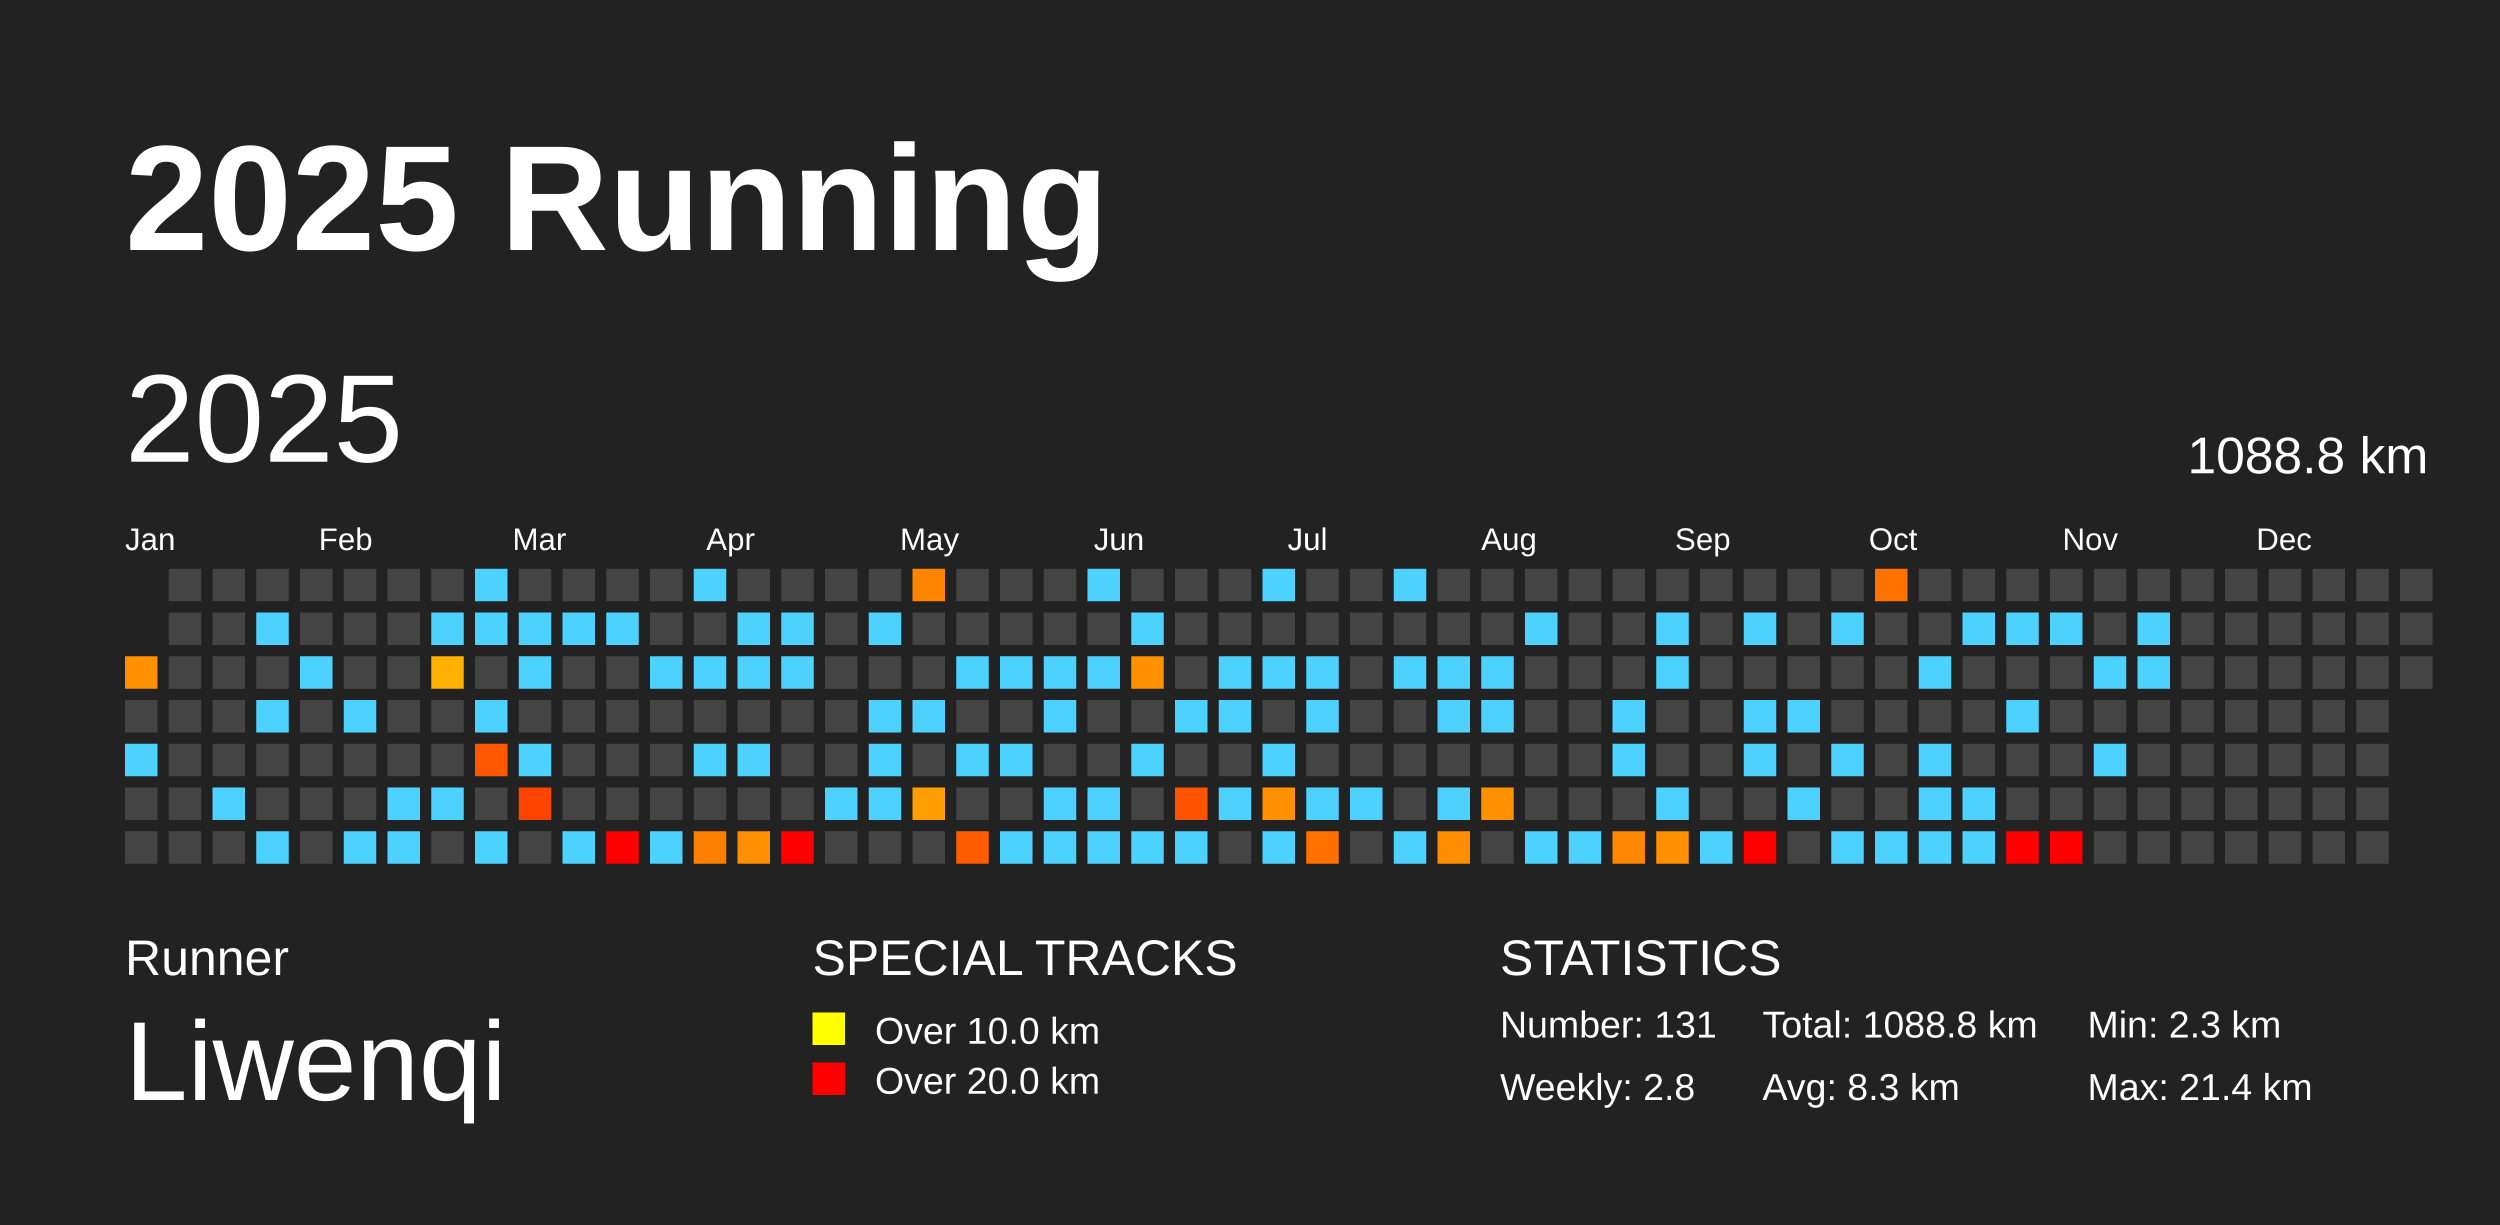
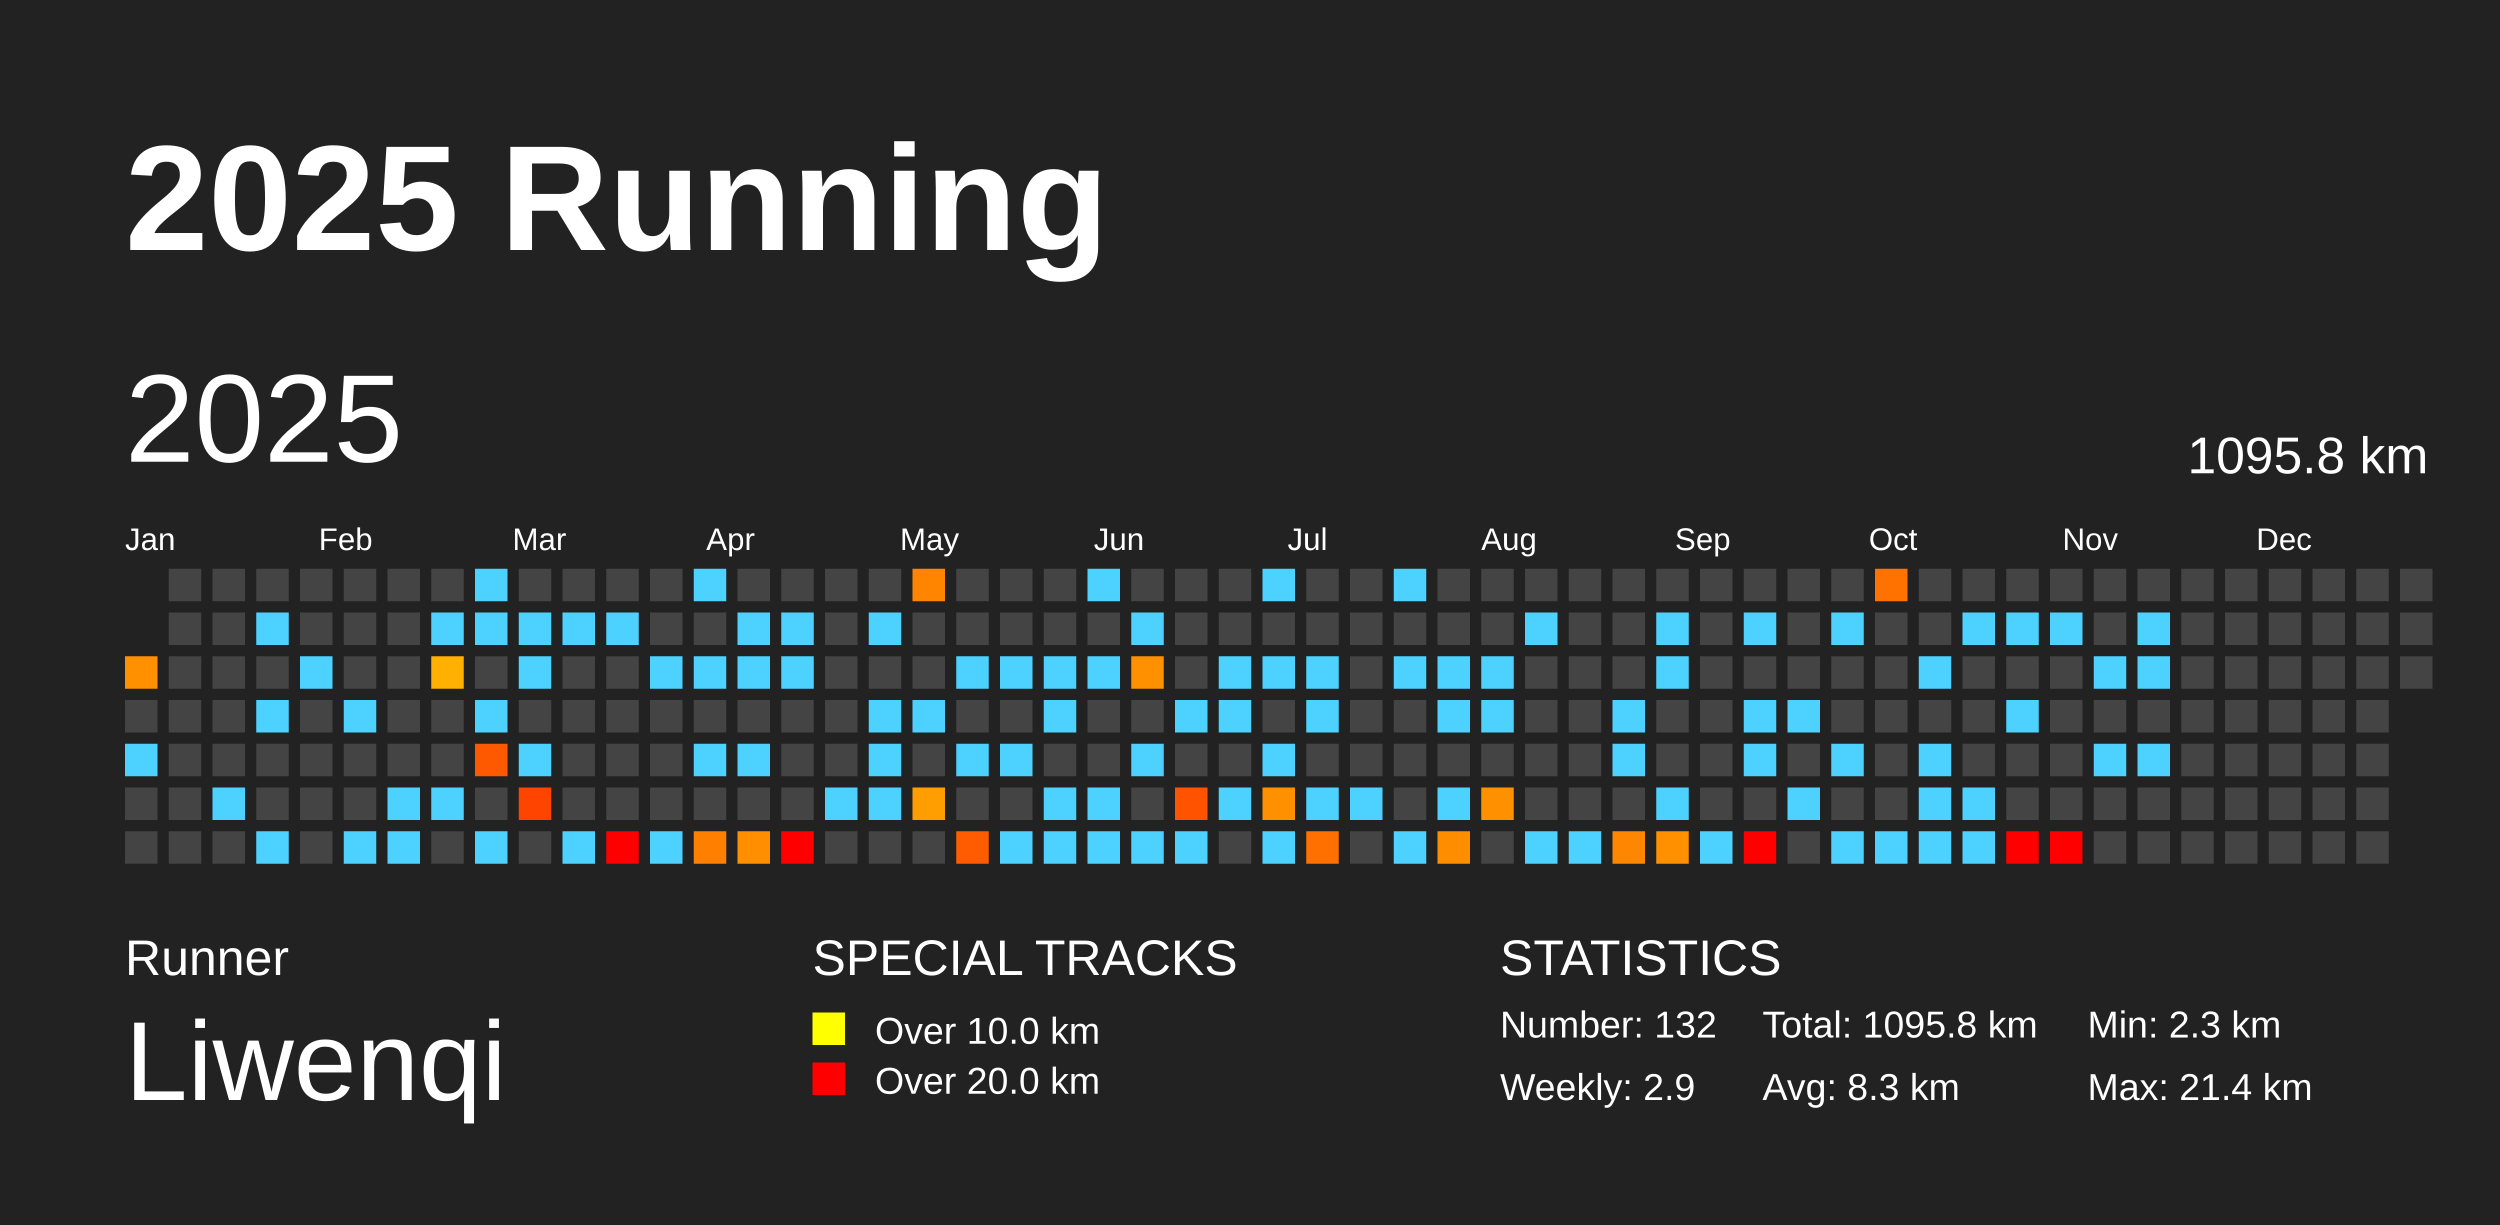
<svg xmlns="http://www.w3.org/2000/svg" baseProfile="full" height="98mm" version="1.1" viewBox="0,0,200,98" width="200mm">
  <defs />
  <rect fill="#222222" height="98" width="200" x="0" y="0" />
  <text fill="#FFFFFF" style="font-size:12px; font-family:Arial; font-weight:bold;" x="10" y="20">2025 Running</text>
  <text fill="#FFFFFF" style="font-size:4px; font-family:Arial" x="10" y="78">Runner</text>
  <text fill="#FFFFFF" style="font-size:9px; font-family:Arial" x="10" y="88">Liwenqi</text>
  <text fill="#FFFFFF" style="font-size:4px; font-family:Arial" x="65" y="78">SPECIAL TRACKS</text>
  <rect fill="yellow" height="2.6" width="2.6" x="65" y="81" />
  <text fill="#FFFFFF" style="font-size:3px; font-family:Arial" x="70" y="83.5">Over 10.0 km</text>
  <rect fill="red" height="2.6" width="2.6" x="65" y="85" />
  <text fill="#FFFFFF" style="font-size:3px; font-family:Arial" x="70" y="87.5">Over 20.0 km</text>
  <text fill="#FFFFFF" style="font-size:4px; font-family:Arial" x="120" y="78">STATISTICS</text>
-   <text fill="#FFFFFF" style="font-size:3px; font-family:Arial" x="120" y="83">Number: 131</text>
-   <text fill="#FFFFFF" style="font-size:3px; font-family:Arial" x="120" y="88">Weekly: 2.8</text>
-   <text fill="#FFFFFF" style="font-size:3px; font-family:Arial" x="141" y="83">Total: 1088.8 km</text>
+   <text fill="#FFFFFF" style="font-size:3px; font-family:Arial" x="120" y="83">Number: 132</text>
+   <text fill="#FFFFFF" style="font-size:3px; font-family:Arial" x="120" y="88">Weekly: 2.9</text>
+   <text fill="#FFFFFF" style="font-size:3px; font-family:Arial" x="141" y="83">Total: 1095.8 km</text>
  <text fill="#FFFFFF" style="font-size:3px; font-family:Arial" x="141" y="88">Avg: 8.3 km</text>
  <text fill="#FFFFFF" style="font-size:3px; font-family:Arial" x="167" y="83">Min: 2.3 km</text>
  <text fill="#FFFFFF" style="font-size:3px; font-family:Arial" x="167" y="88">Max: 21.4 km</text>
  <text dominant-baseline="hanging" fill="#FFFFFF" style="font-size:10.0px; font-family:Arial;" x="10" y="30">2025</text>
-   <text dominant-baseline="hanging" fill="#FFFFFF" style="font-size:4.125px; font-family:Arial;" x="175" y="35">1088.8 km</text>
+   <text dominant-baseline="hanging" fill="#FFFFFF" style="font-size:4.125px; font-family:Arial;" x="175" y="35">1095.8 km</text>
  <text fill="#FFFFFF" style="font-size:2.5px; font-family:Arial" x="10.0" y="44">Jan</text>
  <text fill="#FFFFFF" style="font-size:2.5px; font-family:Arial" x="25.5" y="44">Feb</text>
  <text fill="#FFFFFF" style="font-size:2.5px; font-family:Arial" x="41.0" y="44">Mar</text>
  <text fill="#FFFFFF" style="font-size:2.5px; font-family:Arial" x="56.5" y="44">Apr</text>
  <text fill="#FFFFFF" style="font-size:2.5px; font-family:Arial" x="72.0" y="44">May</text>
  <text fill="#FFFFFF" style="font-size:2.5px; font-family:Arial" x="87.5" y="44">Jun</text>
  <text fill="#FFFFFF" style="font-size:2.5px; font-family:Arial" x="103.0" y="44">Jul</text>
  <text fill="#FFFFFF" style="font-size:2.5px; font-family:Arial" x="118.5" y="44">Aug</text>
  <text fill="#FFFFFF" style="font-size:2.5px; font-family:Arial" x="134.0" y="44">Sep</text>
  <text fill="#FFFFFF" style="font-size:2.5px; font-family:Arial" x="149.5" y="44">Oct</text>
  <text fill="#FFFFFF" style="font-size:2.5px; font-family:Arial" x="165.0" y="44">Nov</text>
  <text fill="#FFFFFF" style="font-size:2.5px; font-family:Arial" x="180.5" y="44">Dec</text>
  <rect fill="#ff9000" height="2.6" width="2.6" x="10.0" y="52.5" />
  <rect fill="#444444" height="2.6" width="2.6" x="10.0" y="56.0" />
  <rect fill="#4dd2ff" height="2.6" width="2.6" x="10.0" y="59.5" />
  <rect fill="#444444" height="2.6" width="2.6" x="10.0" y="63.0" />
  <rect fill="#444444" height="2.6" width="2.6" x="10.0" y="66.5" />
  <rect fill="#444444" height="2.6" width="2.6" x="13.5" y="45.5" />
  <rect fill="#444444" height="2.6" width="2.6" x="13.5" y="49.0" />
  <rect fill="#444444" height="2.6" width="2.6" x="13.5" y="52.5" />
  <rect fill="#444444" height="2.6" width="2.6" x="13.5" y="56.0" />
  <rect fill="#444444" height="2.6" width="2.6" x="13.5" y="59.5" />
  <rect fill="#444444" height="2.6" width="2.6" x="13.5" y="63.0" />
  <rect fill="#444444" height="2.6" width="2.6" x="13.5" y="66.5" />
  <rect fill="#444444" height="2.6" width="2.6" x="17.0" y="45.5" />
  <rect fill="#444444" height="2.6" width="2.6" x="17.0" y="49.0" />
  <rect fill="#444444" height="2.6" width="2.6" x="17.0" y="52.5" />
  <rect fill="#444444" height="2.6" width="2.6" x="17.0" y="56.0" />
  <rect fill="#444444" height="2.6" width="2.6" x="17.0" y="59.5" />
  <rect fill="#4dd2ff" height="2.6" width="2.6" x="17.0" y="63.0" />
  <rect fill="#444444" height="2.6" width="2.6" x="17.0" y="66.5" />
  <rect fill="#444444" height="2.6" width="2.6" x="20.5" y="45.5" />
  <rect fill="#4dd2ff" height="2.6" width="2.6" x="20.5" y="49.0" />
  <rect fill="#444444" height="2.6" width="2.6" x="20.5" y="52.5" />
  <rect fill="#4dd2ff" height="2.6" width="2.6" x="20.5" y="56.0" />
  <rect fill="#444444" height="2.6" width="2.6" x="20.5" y="59.5" />
  <rect fill="#444444" height="2.6" width="2.6" x="20.5" y="63.0" />
  <rect fill="#4dd2ff" height="2.6" width="2.6" x="20.5" y="66.5" />
  <rect fill="#444444" height="2.6" width="2.6" x="24.0" y="45.5" />
  <rect fill="#444444" height="2.6" width="2.6" x="24.0" y="49.0" />
  <rect fill="#4dd2ff" height="2.6" width="2.6" x="24.0" y="52.5" />
  <rect fill="#444444" height="2.6" width="2.6" x="24.0" y="56.0" />
  <rect fill="#444444" height="2.6" width="2.6" x="24.0" y="59.5" />
  <rect fill="#444444" height="2.6" width="2.6" x="24.0" y="63.0" />
  <rect fill="#444444" height="2.6" width="2.6" x="24.0" y="66.5" />
  <rect fill="#444444" height="2.6" width="2.6" x="27.5" y="45.5" />
  <rect fill="#444444" height="2.6" width="2.6" x="27.5" y="49.0" />
  <rect fill="#444444" height="2.6" width="2.6" x="27.5" y="52.5" />
  <rect fill="#4dd2ff" height="2.6" width="2.6" x="27.5" y="56.0" />
  <rect fill="#444444" height="2.6" width="2.6" x="27.5" y="59.5" />
  <rect fill="#444444" height="2.6" width="2.6" x="27.5" y="63.0" />
  <rect fill="#4dd2ff" height="2.6" width="2.6" x="27.5" y="66.5" />
  <rect fill="#444444" height="2.6" width="2.6" x="31.0" y="45.5" />
  <rect fill="#444444" height="2.6" width="2.6" x="31.0" y="49.0" />
  <rect fill="#444444" height="2.6" width="2.6" x="31.0" y="52.5" />
  <rect fill="#444444" height="2.6" width="2.6" x="31.0" y="56.0" />
  <rect fill="#444444" height="2.6" width="2.6" x="31.0" y="59.5" />
  <rect fill="#4dd2ff" height="2.6" width="2.6" x="31.0" y="63.0" />
  <rect fill="#4dd2ff" height="2.6" width="2.6" x="31.0" y="66.5" />
  <rect fill="#444444" height="2.6" width="2.6" x="34.5" y="45.5" />
  <rect fill="#4dd2ff" height="2.6" width="2.6" x="34.5" y="49.0" />
  <rect fill="#ffb000" height="2.6" width="2.6" x="34.5" y="52.5" />
  <rect fill="#444444" height="2.6" width="2.6" x="34.5" y="56.0" />
  <rect fill="#444444" height="2.6" width="2.6" x="34.5" y="59.5" />
  <rect fill="#4dd2ff" height="2.6" width="2.6" x="34.5" y="63.0" />
  <rect fill="#444444" height="2.6" width="2.6" x="34.5" y="66.5" />
  <rect fill="#4dd2ff" height="2.6" width="2.6" x="38.0" y="45.5" />
  <rect fill="#4dd2ff" height="2.6" width="2.6" x="38.0" y="49.0" />
  <rect fill="#444444" height="2.6" width="2.6" x="38.0" y="52.5" />
  <rect fill="#4dd2ff" height="2.6" width="2.6" x="38.0" y="56.0" />
  <rect fill="#ff5900" height="2.6" width="2.6" x="38.0" y="59.5" />
  <rect fill="#444444" height="2.6" width="2.6" x="38.0" y="63.0" />
  <rect fill="#4dd2ff" height="2.6" width="2.6" x="38.0" y="66.5" />
  <rect fill="#444444" height="2.6" width="2.6" x="41.5" y="45.5" />
  <rect fill="#4dd2ff" height="2.6" width="2.6" x="41.5" y="49.0" />
  <rect fill="#4dd2ff" height="2.6" width="2.6" x="41.5" y="52.5" />
  <rect fill="#444444" height="2.6" width="2.6" x="41.5" y="56.0" />
  <rect fill="#4dd2ff" height="2.6" width="2.6" x="41.5" y="59.5" />
  <rect fill="#ff4400" height="2.6" width="2.6" x="41.5" y="63.0" />
  <rect fill="#444444" height="2.6" width="2.6" x="41.5" y="66.5" />
  <rect fill="#444444" height="2.6" width="2.6" x="45.0" y="45.5" />
  <rect fill="#4dd2ff" height="2.6" width="2.6" x="45.0" y="49.0" />
  <rect fill="#444444" height="2.6" width="2.6" x="45.0" y="52.5" />
  <rect fill="#444444" height="2.6" width="2.6" x="45.0" y="56.0" />
  <rect fill="#444444" height="2.6" width="2.6" x="45.0" y="59.5" />
  <rect fill="#444444" height="2.6" width="2.6" x="45.0" y="63.0" />
  <rect fill="#4dd2ff" height="2.6" width="2.6" x="45.0" y="66.5" />
  <rect fill="#444444" height="2.6" width="2.6" x="48.5" y="45.5" />
  <rect fill="#4dd2ff" height="2.6" width="2.6" x="48.5" y="49.0" />
  <rect fill="#444444" height="2.6" width="2.6" x="48.5" y="52.5" />
  <rect fill="#444444" height="2.6" width="2.6" x="48.5" y="56.0" />
  <rect fill="#444444" height="2.6" width="2.6" x="48.5" y="59.5" />
  <rect fill="#444444" height="2.6" width="2.6" x="48.5" y="63.0" />
  <rect fill="red" height="2.6" width="2.6" x="48.5" y="66.5" />
  <rect fill="#444444" height="2.6" width="2.6" x="52.0" y="45.5" />
  <rect fill="#444444" height="2.6" width="2.6" x="52.0" y="49.0" />
  <rect fill="#4dd2ff" height="2.6" width="2.6" x="52.0" y="52.5" />
  <rect fill="#444444" height="2.6" width="2.6" x="52.0" y="56.0" />
  <rect fill="#444444" height="2.6" width="2.6" x="52.0" y="59.5" />
  <rect fill="#444444" height="2.6" width="2.6" x="52.0" y="63.0" />
  <rect fill="#4dd2ff" height="2.6" width="2.6" x="52.0" y="66.5" />
  <rect fill="#4dd2ff" height="2.6" width="2.6" x="55.5" y="45.5" />
  <rect fill="#444444" height="2.6" width="2.6" x="55.5" y="49.0" />
  <rect fill="#4dd2ff" height="2.6" width="2.6" x="55.5" y="52.5" />
  <rect fill="#444444" height="2.6" width="2.6" x="55.5" y="56.0" />
  <rect fill="#4dd2ff" height="2.6" width="2.6" x="55.5" y="59.5" />
  <rect fill="#444444" height="2.6" width="2.6" x="55.5" y="63.0" />
  <rect fill="#ff7f00" height="2.6" width="2.6" x="55.5" y="66.5" />
  <rect fill="#444444" height="2.6" width="2.6" x="59.0" y="45.5" />
  <rect fill="#4dd2ff" height="2.6" width="2.6" x="59.0" y="49.0" />
  <rect fill="#4dd2ff" height="2.6" width="2.6" x="59.0" y="52.5" />
  <rect fill="#444444" height="2.6" width="2.6" x="59.0" y="56.0" />
  <rect fill="#4dd2ff" height="2.6" width="2.6" x="59.0" y="59.5" />
  <rect fill="#444444" height="2.6" width="2.6" x="59.0" y="63.0" />
  <rect fill="#ff8e00" height="2.6" width="2.6" x="59.0" y="66.5" />
  <rect fill="#444444" height="2.6" width="2.6" x="62.5" y="45.5" />
  <rect fill="#4dd2ff" height="2.6" width="2.6" x="62.5" y="49.0" />
  <rect fill="#4dd2ff" height="2.6" width="2.6" x="62.5" y="52.5" />
  <rect fill="#444444" height="2.6" width="2.6" x="62.5" y="56.0" />
  <rect fill="#444444" height="2.6" width="2.6" x="62.5" y="59.5" />
  <rect fill="#444444" height="2.6" width="2.6" x="62.5" y="63.0" />
  <rect fill="red" height="2.6" width="2.6" x="62.5" y="66.5" />
  <rect fill="#444444" height="2.6" width="2.6" x="66.0" y="45.5" />
  <rect fill="#444444" height="2.6" width="2.6" x="66.0" y="49.0" />
  <rect fill="#444444" height="2.6" width="2.6" x="66.0" y="52.5" />
  <rect fill="#444444" height="2.6" width="2.6" x="66.0" y="56.0" />
  <rect fill="#444444" height="2.6" width="2.6" x="66.0" y="59.5" />
  <rect fill="#4dd2ff" height="2.6" width="2.6" x="66.0" y="63.0" />
  <rect fill="#444444" height="2.6" width="2.6" x="66.0" y="66.5" />
  <rect fill="#444444" height="2.6" width="2.6" x="69.5" y="45.5" />
  <rect fill="#4dd2ff" height="2.6" width="2.6" x="69.5" y="49.0" />
  <rect fill="#444444" height="2.6" width="2.6" x="69.5" y="52.5" />
  <rect fill="#4dd2ff" height="2.6" width="2.6" x="69.5" y="56.0" />
  <rect fill="#4dd2ff" height="2.6" width="2.6" x="69.5" y="59.5" />
  <rect fill="#4dd2ff" height="2.6" width="2.6" x="69.5" y="63.0" />
  <rect fill="#444444" height="2.6" width="2.6" x="69.5" y="66.5" />
  <rect fill="#ff8500" height="2.6" width="2.6" x="73.0" y="45.5" />
  <rect fill="#444444" height="2.6" width="2.6" x="73.0" y="49.0" />
  <rect fill="#444444" height="2.6" width="2.6" x="73.0" y="52.5" />
  <rect fill="#4dd2ff" height="2.6" width="2.6" x="73.0" y="56.0" />
  <rect fill="#444444" height="2.6" width="2.6" x="73.0" y="59.5" />
  <rect fill="#ff9e00" height="2.6" width="2.6" x="73.0" y="63.0" />
  <rect fill="#444444" height="2.6" width="2.6" x="73.0" y="66.5" />
  <rect fill="#444444" height="2.6" width="2.6" x="76.5" y="45.5" />
  <rect fill="#444444" height="2.6" width="2.6" x="76.5" y="49.0" />
  <rect fill="#4dd2ff" height="2.6" width="2.6" x="76.5" y="52.5" />
  <rect fill="#444444" height="2.6" width="2.6" x="76.5" y="56.0" />
  <rect fill="#4dd2ff" height="2.6" width="2.6" x="76.5" y="59.5" />
  <rect fill="#444444" height="2.6" width="2.6" x="76.5" y="63.0" />
  <rect fill="#ff5b00" height="2.6" width="2.6" x="76.5" y="66.5" />
  <rect fill="#444444" height="2.6" width="2.6" x="80.0" y="45.5" />
  <rect fill="#444444" height="2.6" width="2.6" x="80.0" y="49.0" />
  <rect fill="#4dd2ff" height="2.6" width="2.6" x="80.0" y="52.5" />
  <rect fill="#444444" height="2.6" width="2.6" x="80.0" y="56.0" />
  <rect fill="#4dd2ff" height="2.6" width="2.6" x="80.0" y="59.5" />
  <rect fill="#444444" height="2.6" width="2.6" x="80.0" y="63.0" />
  <rect fill="#4dd2ff" height="2.6" width="2.6" x="80.0" y="66.5" />
  <rect fill="#444444" height="2.6" width="2.6" x="83.5" y="45.5" />
  <rect fill="#444444" height="2.6" width="2.6" x="83.5" y="49.0" />
  <rect fill="#4dd2ff" height="2.6" width="2.6" x="83.5" y="52.5" />
  <rect fill="#4dd2ff" height="2.6" width="2.6" x="83.5" y="56.0" />
  <rect fill="#444444" height="2.6" width="2.6" x="83.5" y="59.5" />
  <rect fill="#4dd2ff" height="2.6" width="2.6" x="83.5" y="63.0" />
  <rect fill="#4dd2ff" height="2.6" width="2.6" x="83.5" y="66.5" />
  <rect fill="#4dd2ff" height="2.6" width="2.6" x="87.0" y="45.5" />
  <rect fill="#444444" height="2.6" width="2.6" x="87.0" y="49.0" />
  <rect fill="#4dd2ff" height="2.6" width="2.6" x="87.0" y="52.5" />
  <rect fill="#444444" height="2.6" width="2.6" x="87.0" y="56.0" />
  <rect fill="#444444" height="2.6" width="2.6" x="87.0" y="59.5" />
  <rect fill="#4dd2ff" height="2.6" width="2.6" x="87.0" y="63.0" />
  <rect fill="#4dd2ff" height="2.6" width="2.6" x="87.0" y="66.5" />
  <rect fill="#444444" height="2.6" width="2.6" x="90.5" y="45.5" />
  <rect fill="#4dd2ff" height="2.6" width="2.6" x="90.5" y="49.0" />
  <rect fill="#ff9000" height="2.6" width="2.6" x="90.5" y="52.5" />
  <rect fill="#444444" height="2.6" width="2.6" x="90.5" y="56.0" />
  <rect fill="#4dd2ff" height="2.6" width="2.6" x="90.5" y="59.5" />
  <rect fill="#444444" height="2.6" width="2.6" x="90.5" y="63.0" />
  <rect fill="#4dd2ff" height="2.6" width="2.6" x="90.5" y="66.5" />
  <rect fill="#444444" height="2.6" width="2.6" x="94.0" y="45.5" />
  <rect fill="#444444" height="2.6" width="2.6" x="94.0" y="49.0" />
  <rect fill="#444444" height="2.6" width="2.6" x="94.0" y="52.5" />
  <rect fill="#4dd2ff" height="2.6" width="2.6" x="94.0" y="56.0" />
  <rect fill="#444444" height="2.6" width="2.6" x="94.0" y="59.5" />
  <rect fill="#ff5300" height="2.6" width="2.6" x="94.0" y="63.0" />
  <rect fill="#4dd2ff" height="2.6" width="2.6" x="94.0" y="66.5" />
  <rect fill="#444444" height="2.6" width="2.6" x="97.5" y="45.5" />
  <rect fill="#444444" height="2.6" width="2.6" x="97.5" y="49.0" />
  <rect fill="#4dd2ff" height="2.6" width="2.6" x="97.5" y="52.5" />
  <rect fill="#4dd2ff" height="2.6" width="2.6" x="97.5" y="56.0" />
  <rect fill="#444444" height="2.6" width="2.6" x="97.5" y="59.5" />
  <rect fill="#4dd2ff" height="2.6" width="2.6" x="97.5" y="63.0" />
  <rect fill="#444444" height="2.6" width="2.6" x="97.5" y="66.5" />
  <rect fill="#4dd2ff" height="2.6" width="2.6" x="101.0" y="45.5" />
  <rect fill="#444444" height="2.6" width="2.6" x="101.0" y="49.0" />
  <rect fill="#4dd2ff" height="2.6" width="2.6" x="101.0" y="52.5" />
  <rect fill="#444444" height="2.6" width="2.6" x="101.0" y="56.0" />
  <rect fill="#4dd2ff" height="2.6" width="2.6" x="101.0" y="59.5" />
  <rect fill="#ff9000" height="2.6" width="2.6" x="101.0" y="63.0" />
  <rect fill="#4dd2ff" height="2.6" width="2.6" x="101.0" y="66.5" />
  <rect fill="#444444" height="2.6" width="2.6" x="104.5" y="45.5" />
  <rect fill="#444444" height="2.6" width="2.6" x="104.5" y="49.0" />
  <rect fill="#4dd2ff" height="2.6" width="2.6" x="104.5" y="52.5" />
  <rect fill="#4dd2ff" height="2.6" width="2.6" x="104.5" y="56.0" />
  <rect fill="#444444" height="2.6" width="2.6" x="104.5" y="59.5" />
  <rect fill="#4dd2ff" height="2.6" width="2.6" x="104.5" y="63.0" />
  <rect fill="#ff7000" height="2.6" width="2.6" x="104.5" y="66.5" />
  <rect fill="#444444" height="2.6" width="2.6" x="108.0" y="45.5" />
  <rect fill="#444444" height="2.6" width="2.6" x="108.0" y="49.0" />
  <rect fill="#444444" height="2.6" width="2.6" x="108.0" y="52.5" />
  <rect fill="#444444" height="2.6" width="2.6" x="108.0" y="56.0" />
  <rect fill="#444444" height="2.6" width="2.6" x="108.0" y="59.5" />
  <rect fill="#4dd2ff" height="2.6" width="2.6" x="108.0" y="63.0" />
  <rect fill="#444444" height="2.6" width="2.6" x="108.0" y="66.5" />
  <rect fill="#4dd2ff" height="2.6" width="2.6" x="111.5" y="45.5" />
  <rect fill="#444444" height="2.6" width="2.6" x="111.5" y="49.0" />
  <rect fill="#4dd2ff" height="2.6" width="2.6" x="111.5" y="52.5" />
  <rect fill="#444444" height="2.6" width="2.6" x="111.5" y="56.0" />
  <rect fill="#444444" height="2.6" width="2.6" x="111.5" y="59.5" />
  <rect fill="#444444" height="2.6" width="2.6" x="111.5" y="63.0" />
  <rect fill="#4dd2ff" height="2.6" width="2.6" x="111.5" y="66.5" />
  <rect fill="#444444" height="2.6" width="2.6" x="115.0" y="45.5" />
  <rect fill="#444444" height="2.6" width="2.6" x="115.0" y="49.0" />
  <rect fill="#4dd2ff" height="2.6" width="2.6" x="115.0" y="52.5" />
  <rect fill="#4dd2ff" height="2.6" width="2.6" x="115.0" y="56.0" />
  <rect fill="#444444" height="2.6" width="2.6" x="115.0" y="59.5" />
  <rect fill="#4dd2ff" height="2.6" width="2.6" x="115.0" y="63.0" />
  <rect fill="#ff8d00" height="2.6" width="2.6" x="115.0" y="66.5" />
  <rect fill="#444444" height="2.6" width="2.6" x="118.5" y="45.5" />
  <rect fill="#444444" height="2.6" width="2.6" x="118.5" y="49.0" />
  <rect fill="#4dd2ff" height="2.6" width="2.6" x="118.5" y="52.5" />
  <rect fill="#4dd2ff" height="2.6" width="2.6" x="118.5" y="56.0" />
  <rect fill="#444444" height="2.6" width="2.6" x="118.5" y="59.5" />
  <rect fill="#ff9000" height="2.6" width="2.6" x="118.5" y="63.0" />
  <rect fill="#444444" height="2.6" width="2.6" x="118.5" y="66.5" />
  <rect fill="#444444" height="2.6" width="2.6" x="122.0" y="45.5" />
  <rect fill="#4dd2ff" height="2.6" width="2.6" x="122.0" y="49.0" />
  <rect fill="#444444" height="2.6" width="2.6" x="122.0" y="52.5" />
  <rect fill="#444444" height="2.6" width="2.6" x="122.0" y="56.0" />
  <rect fill="#444444" height="2.6" width="2.6" x="122.0" y="59.5" />
  <rect fill="#444444" height="2.6" width="2.6" x="122.0" y="63.0" />
  <rect fill="#4dd2ff" height="2.6" width="2.6" x="122.0" y="66.5" />
  <rect fill="#444444" height="2.6" width="2.6" x="125.5" y="45.5" />
  <rect fill="#444444" height="2.6" width="2.6" x="125.5" y="49.0" />
  <rect fill="#444444" height="2.6" width="2.6" x="125.5" y="52.5" />
  <rect fill="#444444" height="2.6" width="2.6" x="125.5" y="56.0" />
  <rect fill="#444444" height="2.6" width="2.6" x="125.5" y="59.5" />
  <rect fill="#444444" height="2.6" width="2.6" x="125.5" y="63.0" />
  <rect fill="#4dd2ff" height="2.6" width="2.6" x="125.5" y="66.5" />
  <rect fill="#444444" height="2.6" width="2.6" x="129.0" y="45.5" />
  <rect fill="#444444" height="2.6" width="2.6" x="129.0" y="49.0" />
  <rect fill="#444444" height="2.6" width="2.6" x="129.0" y="52.5" />
  <rect fill="#4dd2ff" height="2.6" width="2.6" x="129.0" y="56.0" />
  <rect fill="#4dd2ff" height="2.6" width="2.6" x="129.0" y="59.5" />
  <rect fill="#444444" height="2.6" width="2.6" x="129.0" y="63.0" />
  <rect fill="#ff8600" height="2.6" width="2.6" x="129.0" y="66.5" />
  <rect fill="#444444" height="2.6" width="2.6" x="132.5" y="45.5" />
  <rect fill="#4dd2ff" height="2.6" width="2.6" x="132.5" y="49.0" />
  <rect fill="#4dd2ff" height="2.6" width="2.6" x="132.5" y="52.5" />
  <rect fill="#444444" height="2.6" width="2.6" x="132.5" y="56.0" />
  <rect fill="#444444" height="2.6" width="2.6" x="132.5" y="59.5" />
  <rect fill="#4dd2ff" height="2.6" width="2.6" x="132.5" y="63.0" />
  <rect fill="#ff9100" height="2.6" width="2.6" x="132.5" y="66.5" />
  <rect fill="#444444" height="2.6" width="2.6" x="136.0" y="45.5" />
  <rect fill="#444444" height="2.6" width="2.6" x="136.0" y="49.0" />
  <rect fill="#444444" height="2.6" width="2.6" x="136.0" y="52.5" />
  <rect fill="#444444" height="2.6" width="2.6" x="136.0" y="56.0" />
  <rect fill="#444444" height="2.6" width="2.6" x="136.0" y="59.5" />
  <rect fill="#444444" height="2.6" width="2.6" x="136.0" y="63.0" />
  <rect fill="#4dd2ff" height="2.6" width="2.6" x="136.0" y="66.5" />
  <rect fill="#444444" height="2.6" width="2.6" x="139.5" y="45.5" />
  <rect fill="#4dd2ff" height="2.6" width="2.6" x="139.5" y="49.0" />
  <rect fill="#444444" height="2.6" width="2.6" x="139.5" y="52.5" />
  <rect fill="#4dd2ff" height="2.6" width="2.6" x="139.5" y="56.0" />
  <rect fill="#4dd2ff" height="2.6" width="2.6" x="139.5" y="59.5" />
  <rect fill="#444444" height="2.6" width="2.6" x="139.5" y="63.0" />
  <rect fill="red" height="2.6" width="2.6" x="139.5" y="66.5" />
  <rect fill="#444444" height="2.6" width="2.6" x="143.0" y="45.5" />
  <rect fill="#444444" height="2.6" width="2.6" x="143.0" y="49.0" />
  <rect fill="#444444" height="2.6" width="2.6" x="143.0" y="52.5" />
  <rect fill="#4dd2ff" height="2.6" width="2.6" x="143.0" y="56.0" />
  <rect fill="#444444" height="2.6" width="2.6" x="143.0" y="59.5" />
  <rect fill="#4dd2ff" height="2.6" width="2.6" x="143.0" y="63.0" />
  <rect fill="#444444" height="2.6" width="2.6" x="143.0" y="66.5" />
  <rect fill="#444444" height="2.6" width="2.6" x="146.5" y="45.5" />
  <rect fill="#4dd2ff" height="2.6" width="2.6" x="146.5" y="49.0" />
  <rect fill="#444444" height="2.6" width="2.6" x="146.5" y="52.5" />
  <rect fill="#444444" height="2.6" width="2.6" x="146.5" y="56.0" />
  <rect fill="#4dd2ff" height="2.6" width="2.6" x="146.5" y="59.5" />
  <rect fill="#444444" height="2.6" width="2.6" x="146.5" y="63.0" />
  <rect fill="#4dd2ff" height="2.6" width="2.6" x="146.5" y="66.5" />
  <rect fill="#ff7200" height="2.6" width="2.6" x="150.0" y="45.5" />
  <rect fill="#444444" height="2.6" width="2.6" x="150.0" y="49.0" />
  <rect fill="#444444" height="2.6" width="2.6" x="150.0" y="52.5" />
  <rect fill="#444444" height="2.6" width="2.6" x="150.0" y="56.0" />
  <rect fill="#444444" height="2.6" width="2.6" x="150.0" y="59.5" />
  <rect fill="#444444" height="2.6" width="2.6" x="150.0" y="63.0" />
  <rect fill="#4dd2ff" height="2.6" width="2.6" x="150.0" y="66.5" />
  <rect fill="#444444" height="2.6" width="2.6" x="153.5" y="45.5" />
  <rect fill="#444444" height="2.6" width="2.6" x="153.5" y="49.0" />
  <rect fill="#4dd2ff" height="2.6" width="2.6" x="153.5" y="52.5" />
  <rect fill="#444444" height="2.6" width="2.6" x="153.5" y="56.0" />
  <rect fill="#4dd2ff" height="2.6" width="2.6" x="153.5" y="59.5" />
  <rect fill="#4dd2ff" height="2.6" width="2.6" x="153.5" y="63.0" />
  <rect fill="#4dd2ff" height="2.6" width="2.6" x="153.5" y="66.5" />
  <rect fill="#444444" height="2.6" width="2.6" x="157.0" y="45.5" />
  <rect fill="#4dd2ff" height="2.6" width="2.6" x="157.0" y="49.0" />
  <rect fill="#444444" height="2.6" width="2.6" x="157.0" y="52.5" />
  <rect fill="#444444" height="2.6" width="2.6" x="157.0" y="56.0" />
  <rect fill="#444444" height="2.6" width="2.6" x="157.0" y="59.5" />
  <rect fill="#4dd2ff" height="2.6" width="2.6" x="157.0" y="63.0" />
  <rect fill="#4dd2ff" height="2.6" width="2.6" x="157.0" y="66.5" />
  <rect fill="#444444" height="2.6" width="2.6" x="160.5" y="45.5" />
  <rect fill="#4dd2ff" height="2.6" width="2.6" x="160.5" y="49.0" />
  <rect fill="#444444" height="2.6" width="2.6" x="160.5" y="52.5" />
  <rect fill="#4dd2ff" height="2.6" width="2.6" x="160.5" y="56.0" />
  <rect fill="#444444" height="2.6" width="2.6" x="160.5" y="59.5" />
  <rect fill="#444444" height="2.6" width="2.6" x="160.5" y="63.0" />
  <rect fill="red" height="2.6" width="2.6" x="160.5" y="66.5" />
  <rect fill="#444444" height="2.6" width="2.6" x="164.0" y="45.5" />
  <rect fill="#4dd2ff" height="2.6" width="2.6" x="164.0" y="49.0" />
  <rect fill="#444444" height="2.6" width="2.6" x="164.0" y="52.5" />
  <rect fill="#444444" height="2.6" width="2.6" x="164.0" y="56.0" />
  <rect fill="#444444" height="2.6" width="2.6" x="164.0" y="59.5" />
  <rect fill="#444444" height="2.6" width="2.6" x="164.0" y="63.0" />
  <rect fill="red" height="2.6" width="2.6" x="164.0" y="66.5" />
  <rect fill="#444444" height="2.6" width="2.6" x="167.5" y="45.5" />
  <rect fill="#444444" height="2.6" width="2.6" x="167.5" y="49.0" />
  <rect fill="#4dd2ff" height="2.6" width="2.6" x="167.5" y="52.5" />
  <rect fill="#444444" height="2.6" width="2.6" x="167.5" y="56.0" />
  <rect fill="#4dd2ff" height="2.6" width="2.6" x="167.5" y="59.5" />
  <rect fill="#444444" height="2.6" width="2.6" x="167.5" y="63.0" />
  <rect fill="#444444" height="2.6" width="2.6" x="167.5" y="66.5" />
  <rect fill="#444444" height="2.6" width="2.6" x="171.0" y="45.5" />
  <rect fill="#4dd2ff" height="2.6" width="2.6" x="171.0" y="49.0" />
  <rect fill="#4dd2ff" height="2.6" width="2.6" x="171.0" y="52.5" />
  <rect fill="#444444" height="2.6" width="2.6" x="171.0" y="56.0" />
-   <rect fill="#444444" height="2.6" width="2.6" x="171.0" y="59.5" />
+   <rect fill="#4dd2ff" height="2.6" width="2.6" x="171.0" y="59.5" />
  <rect fill="#444444" height="2.6" width="2.6" x="171.0" y="63.0" />
  <rect fill="#444444" height="2.6" width="2.6" x="171.0" y="66.5" />
  <rect fill="#444444" height="2.6" width="2.6" x="174.5" y="45.5" />
  <rect fill="#444444" height="2.6" width="2.6" x="174.5" y="49.0" />
  <rect fill="#444444" height="2.6" width="2.6" x="174.5" y="52.5" />
  <rect fill="#444444" height="2.6" width="2.6" x="174.5" y="56.0" />
  <rect fill="#444444" height="2.6" width="2.6" x="174.5" y="59.5" />
  <rect fill="#444444" height="2.6" width="2.6" x="174.5" y="63.0" />
  <rect fill="#444444" height="2.6" width="2.6" x="174.5" y="66.5" />
  <rect fill="#444444" height="2.6" width="2.6" x="178.0" y="45.5" />
  <rect fill="#444444" height="2.6" width="2.6" x="178.0" y="49.0" />
  <rect fill="#444444" height="2.6" width="2.6" x="178.0" y="52.5" />
  <rect fill="#444444" height="2.6" width="2.6" x="178.0" y="56.0" />
  <rect fill="#444444" height="2.6" width="2.6" x="178.0" y="59.5" />
  <rect fill="#444444" height="2.6" width="2.6" x="178.0" y="63.0" />
  <rect fill="#444444" height="2.6" width="2.6" x="178.0" y="66.5" />
  <rect fill="#444444" height="2.6" width="2.6" x="181.5" y="45.5" />
  <rect fill="#444444" height="2.6" width="2.6" x="181.5" y="49.0" />
  <rect fill="#444444" height="2.6" width="2.6" x="181.5" y="52.5" />
  <rect fill="#444444" height="2.6" width="2.6" x="181.5" y="56.0" />
  <rect fill="#444444" height="2.6" width="2.6" x="181.5" y="59.5" />
  <rect fill="#444444" height="2.6" width="2.6" x="181.5" y="63.0" />
  <rect fill="#444444" height="2.6" width="2.6" x="181.5" y="66.5" />
  <rect fill="#444444" height="2.6" width="2.6" x="185.0" y="45.5" />
  <rect fill="#444444" height="2.6" width="2.6" x="185.0" y="49.0" />
  <rect fill="#444444" height="2.6" width="2.6" x="185.0" y="52.5" />
  <rect fill="#444444" height="2.6" width="2.6" x="185.0" y="56.0" />
  <rect fill="#444444" height="2.6" width="2.6" x="185.0" y="59.5" />
  <rect fill="#444444" height="2.6" width="2.6" x="185.0" y="63.0" />
  <rect fill="#444444" height="2.6" width="2.6" x="185.0" y="66.5" />
  <rect fill="#444444" height="2.6" width="2.6" x="188.5" y="45.5" />
  <rect fill="#444444" height="2.6" width="2.6" x="188.5" y="49.0" />
  <rect fill="#444444" height="2.6" width="2.6" x="188.5" y="52.5" />
  <rect fill="#444444" height="2.6" width="2.6" x="188.5" y="56.0" />
  <rect fill="#444444" height="2.6" width="2.6" x="188.5" y="59.5" />
  <rect fill="#444444" height="2.6" width="2.6" x="188.5" y="63.0" />
  <rect fill="#444444" height="2.6" width="2.6" x="188.5" y="66.5" />
  <rect fill="#444444" height="2.6" width="2.6" x="192.0" y="45.5" />
  <rect fill="#444444" height="2.6" width="2.6" x="192.0" y="49.0" />
  <rect fill="#444444" height="2.6" width="2.6" x="192.0" y="52.5" />
</svg>
